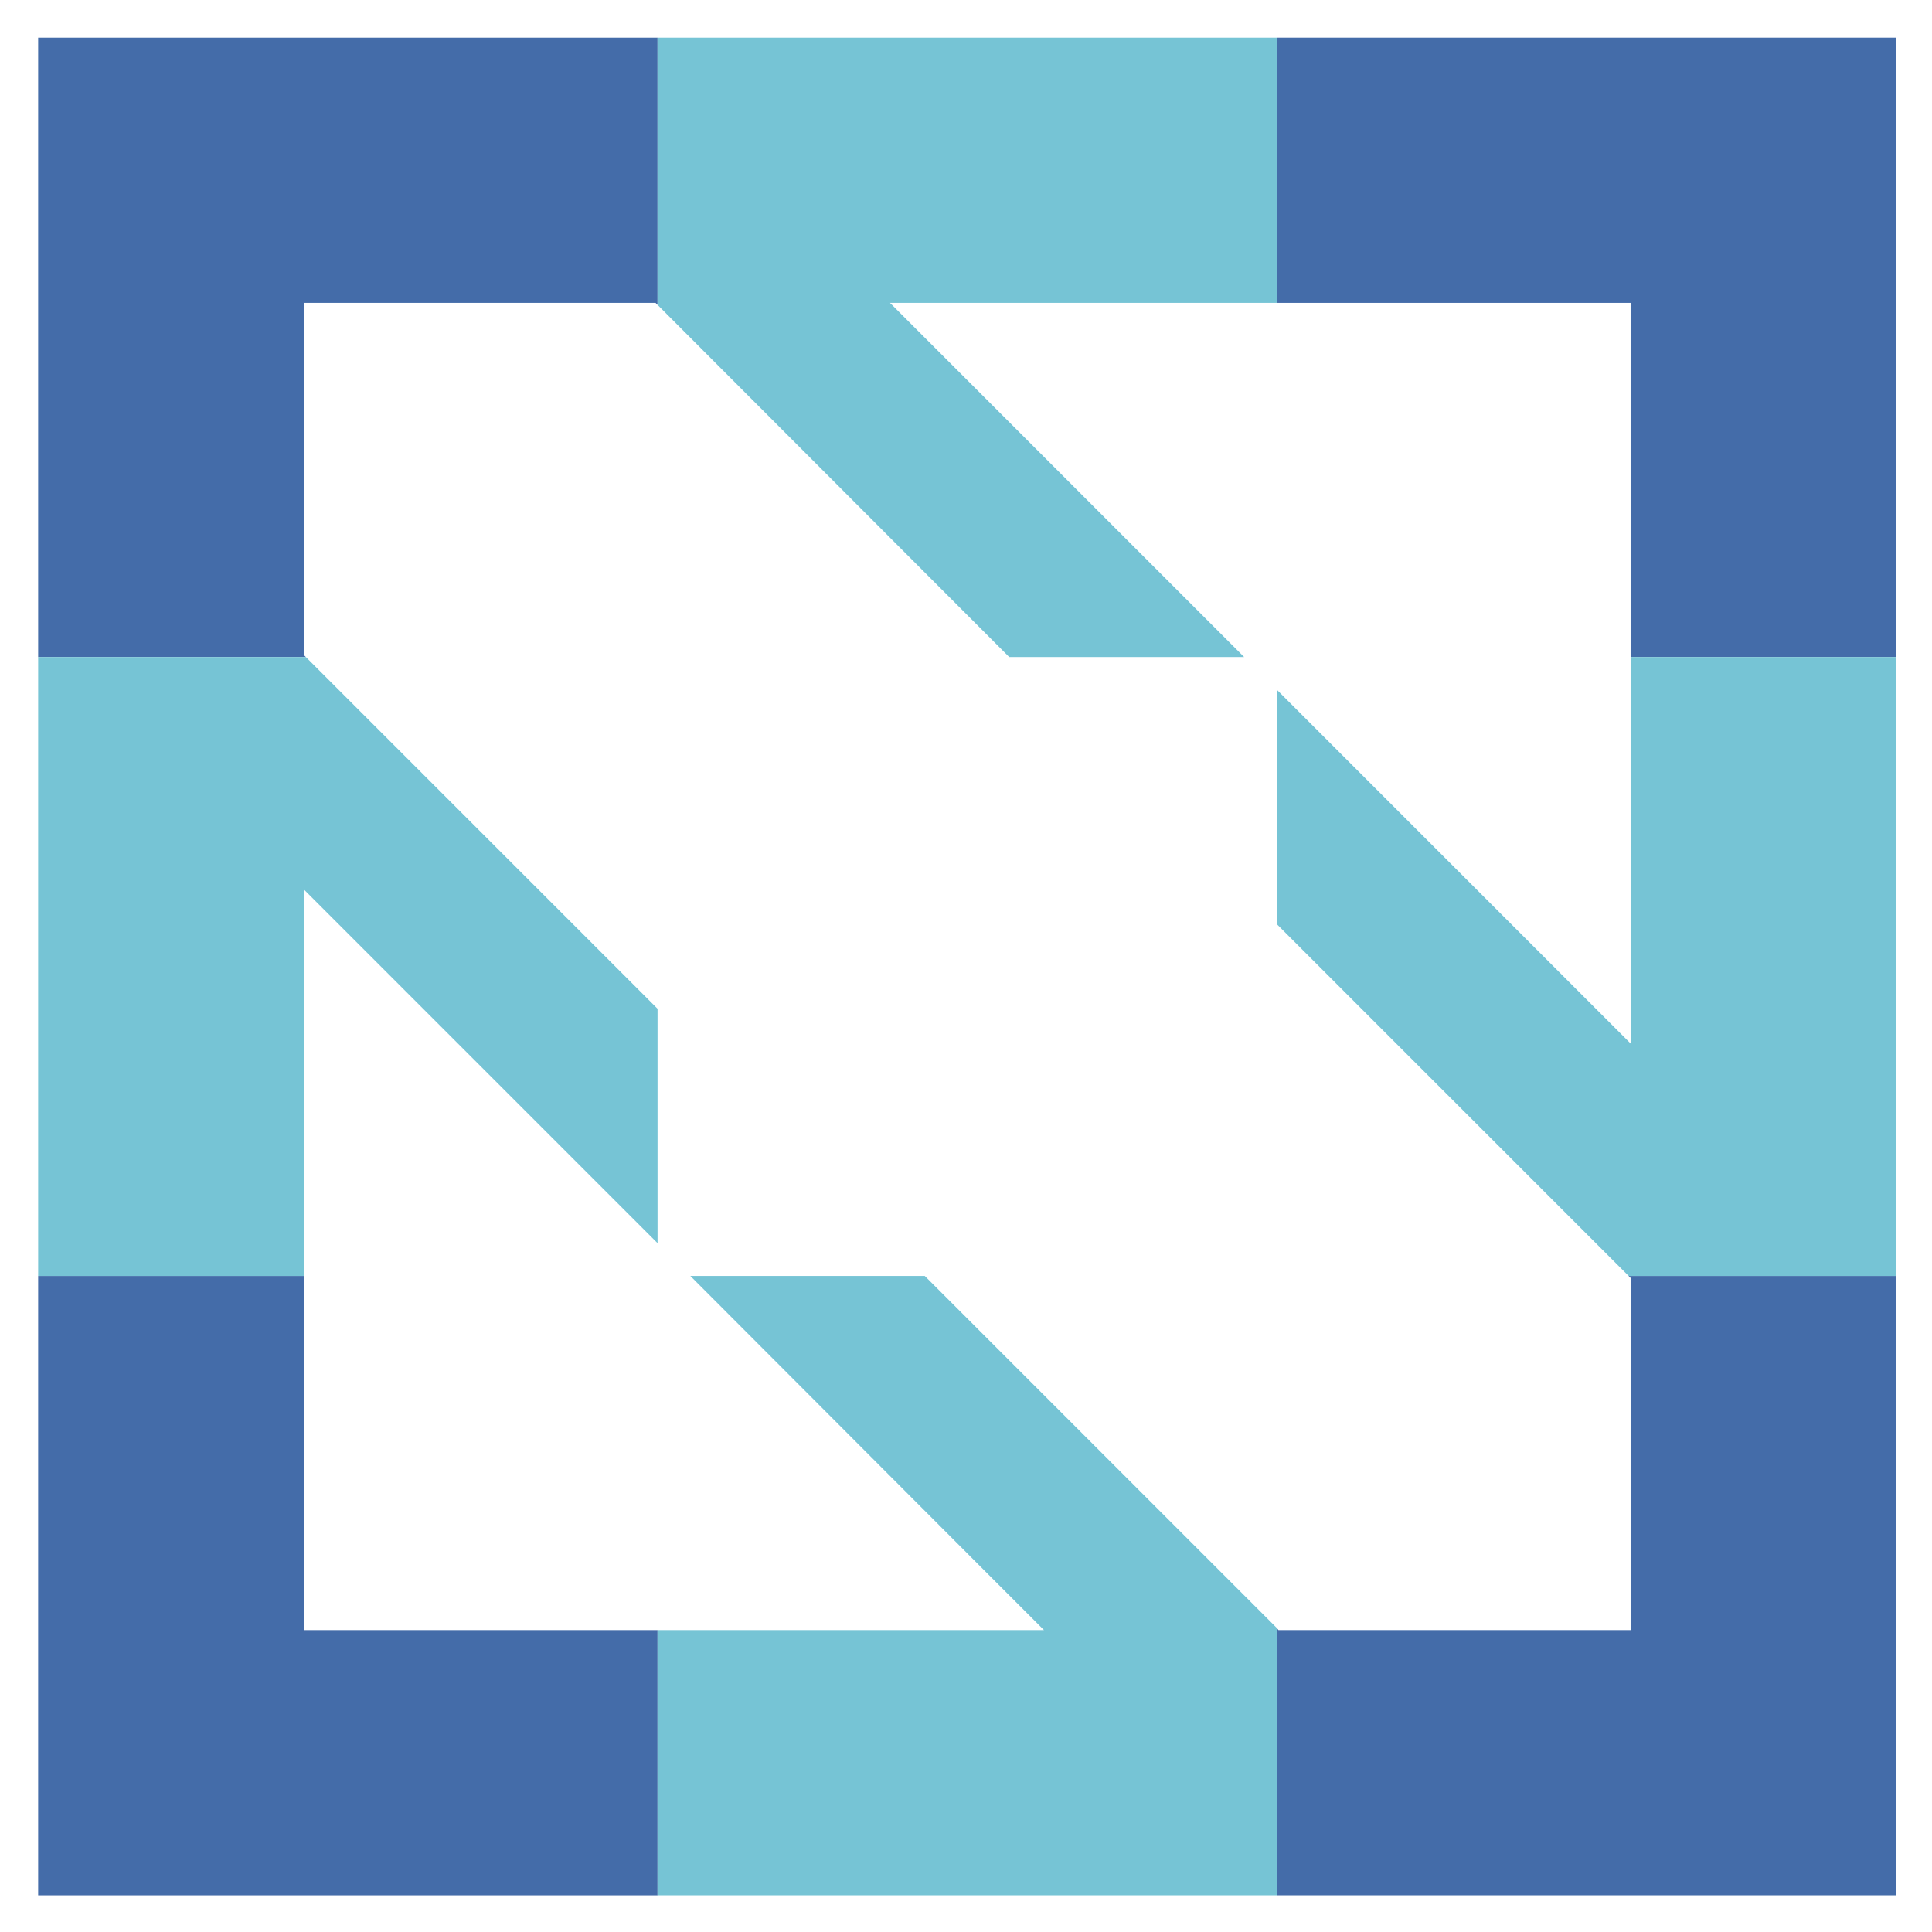
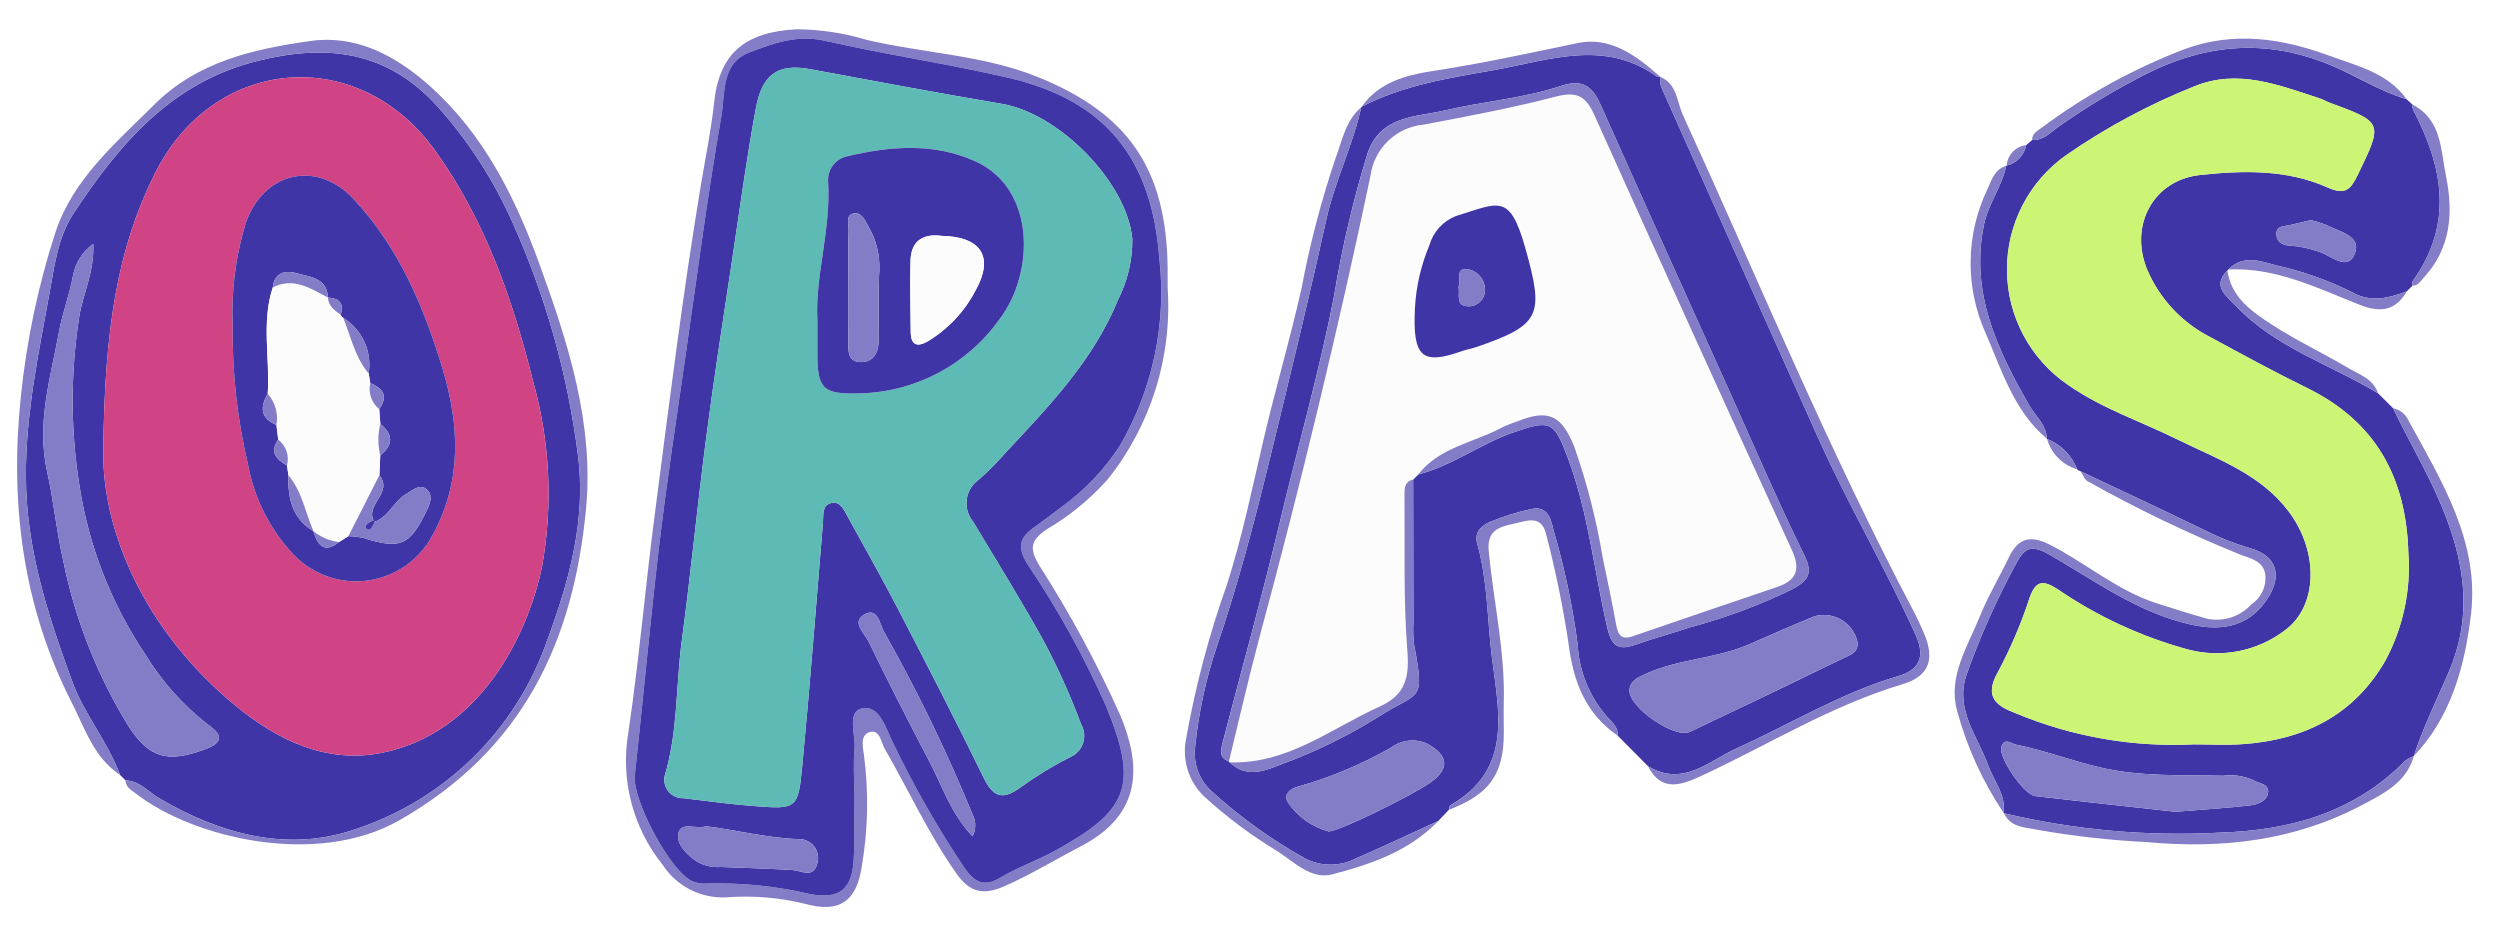
- <svg xmlns="http://www.w3.org/2000/svg" role="img" viewBox="5.52 5.02 388.96 388.96">
-   <style>svg {enable-background:new 0 0 400 400}</style>
-   <style>.st0{fill:#446ca9}.st1{fill:#76c4d5}</style>
-   <g id="XMLID_15_">
-     <g id="XMLID_78_">
-       <path id="XMLID_82_" d="M66.7 261.9H13.2v124.7h124.7v-53.4H66.7z" class="st0" />
-       <path id="XMLID_81_" d="M333.8 262.3v70.9h-70.9l-.3-.4v53.8h124.6V261.9h-53.8z" class="st0" />
-       <path id="XMLID_80_" d="M13.2 137.3h53.9l-.4-.4V66h70.8l.4.4V12.6H13.2z" class="st0" />
-       <path id="XMLID_79_" d="M262.6 12.6V66h71.2v71.3h53.4V12.6z" class="st0" />
-     </g>
-     <g id="XMLID_73_">
-       <path id="XMLID_77_" d="M256 137.3L184.7 66h77.9V12.6H137.9v53.8l70.8 70.9z" class="st1" />
-       <path id="XMLID_76_" d="M191.7 261.9h-47.2l59 59.1 12.2 12.2h-77.8v53.4h124.7v-53.8l-35.5-35.5z" class="st1" />
-       <path id="XMLID_75_" d="M333.8 137.3v77.8l-12.2-12.2-59-59v47.2l35.4 35.4 35.4 35.4h53.8V137.3z" class="st1" />
-       <path id="XMLID_74_" d="M137.9 208.1l-70.8-70.8H13.2v124.6h53.5v-77.8l71.2 71.2z" class="st1" />
-     </g>
-   </g>
+ <svg xmlns="http://www.w3.org/2000/svg" id="Layer_1" data-name="Layer 1" viewBox="0 0 180 68.03">
+   <defs>
+     <style>.cls-1{fill:#4035a7;}.cls-2{fill:#837cc6;}.cls-3{fill:#ccf575;}.cls-4{fill:#fcfcfd;}.cls-5{fill:#d04485;}.cls-6{fill:#5ebab4;}</style>
+   </defs>
+   <path class="cls-1" d="M149.8,33.932a.494.494,0,0,1-.245-.141,3.823,3.823,0,0,0-2.163-2.184l-.024-.019c-.02-.998-.801-1.599-1.246-2.374-2.32-4.043-4.291-8.148-3.27-13.055.315-1.512,1.292-2.724,1.592-4.212l.037-.03a1.837,1.837,0,0,0,1.402-1.466q.217-.186.434-.372c.754.052,1.245-.479,1.766-.867a49.481,49.481,0,0,1,5.424-3.353c4.534-2.545,9.129-3.27,14.146-1.232,1.912.777,3.641,1.928,5.623,2.515l.418.384a1.015,1.015,0,0,0,.039.356c2.162,4.115,2.942,8.225-.006,12.339-.06.084-.027.235-.037.355q-.2.2-.4.399c-1.313.494-2.589.84-3.964.054a23.928,23.928,0,0,0-5.488-1.933c-1.098-.311-2.353-.762-3.391.306l-.075.074c-1.154,1.142-.024,1.866.583,2.514,2.84,3.028,6.822,4.247,10.264,6.327q.547.542,1.093,1.085c1.109,2.336,2.445,4.553,3.448,6.95,1.672,3.996,2.349,7.897.514,12.117-.856,1.968-1.811,3.924-2.486,5.979l.003-.005a2.378,2.378,0,0,0-.619.332c-3.682,3.75-8.314,5.018-13.389,5.177a54.348,54.348,0,0,1-15.5-1.4l-.026-.028c.179-1.309-.696-2.272-1.099-3.392-.763-2.121-2.422-4.04-1.572-6.543a55.942,55.942,0,0,1,3.554-7.973c.606-1.156,1.093-1.439,2.369-.71,3.31,1.89,6.409,4.211,10.258,5.069,2.455.547,4.332-.012,5.558-1.979,1.015-1.629.551-3.001-1.302-3.518a19.74,19.74,0,0,1-3.371-1.341C155.717,36.704,152.753,35.329,149.8,33.932Zm8.175,19.661c1.047,0,2.274.072,3.49-.013,4.4-.306,7.986-2.049,10.27-5.996a14.185,14.185,0,0,0,1.668-7.74c-.143-5.412-2.319-9.47-7.29-11.907-2.352-1.153-4.656-2.407-6.959-3.656a9.733,9.733,0,0,1-4.544-4.834c-1.336-3.184.407-6.477,3.784-6.845,3.105-.338,6.268-.411,9.193.897,1.303.582,1.669.122,2.175-.92,1.819-3.747,1.837-3.765-2.049-5.191-.229-.084-.44-.219-.67-.294-2.954-.958-5.905-2.166-9.054-.876A46.606,46.606,0,0,0,148.836,11.12a10.065,10.065,0,0,0,.102,16.619c2.42,1.682,5.213,2.607,7.825,3.896,2.887,1.425,5.99,2.479,8.036,5.208,2.168,2.891,2.098,6.829-.314,8.562a8.104,8.104,0,0,1-6.937,1.362,31.065,31.065,0,0,1-9.4-4.345c-1.017-.65-1.559-.672-2.014.613a33.164,33.164,0,0,1-2.286,5.357c-1.004,1.765-.138,2.433,1.285,2.962A29.538,29.538,0,0,0,157.975,53.593Zm-1.332,4.855c2.057-.168,3.699-.269,5.331-.454.534-.061,1.202-.293,1.318-.855.151-.731-.676-.717-1.101-.984a3.984,3.984,0,0,0-2.149-.299c-2.979-.075-5.941.093-8.92-.621-2.012-.482-3.946-1.21-5.968-1.62-.353-.071-.82-.541-1.057.154-.244.714,1.603,3.452,2.442,3.551,3.502.411,7.009.785,10.103,1.128Zm9.739-42.597c-.44.103-.966.221-1.49.349-.443.108-1.08.029-.98.764.08.595.591.717,1.098.728a7.88,7.88,0,0,1,1.928.426c.863.238,2.074,1.484,2.607.149.513-1.284-1.1-1.578-2.017-2.05a7.649,7.649,0,0,0-1.144-.366Z" />
+   <path class="cls-1" d="M104.316,58.31q-.381.4-.761.8c-1.985.907-3.957,1.845-5.96,2.711a3.973,3.973,0,0,1-3.706-.053,36.631,36.631,0,0,1-6.662-4.804A3.711,3.711,0,0,1,86.067,53.65a32.548,32.548,0,0,1,1.485-6.923C89.115,42.177,90.332,37.531,91.469,32.864c1.38-5.662,2.762-11.326,4.016-17.017.615-2.791,1.915-5.348,2.524-8.128l.031-.033c2.975-1.551,6.213-2.055,9.479-2.632,4.019-.71,7.978-2.284,11.819.488.034.024.116-.019.176-.031l.018.019a2.222,2.222,0,0,0,.063.708Q125.279,18.983,130.993,31.713c2.148,4.764,4.812,9.274,6.953,14.047.749,1.669.097,2.517-1.271,2.919-4.121,1.21-7.755,3.451-11.622,5.194-1.967.887-3.883,2.836-6.401,1.287q-1.092-1.1-2.185-2.2c.057-.563-.331-.895-.663-1.247a8.513,8.513,0,0,1-2.209-5.293,53.753,53.753,0,0,0-1.728-8.196c-.197-.806-.39-1.823-1.59-1.58a17.222,17.222,0,0,0-2.961.921c-.642.257-1.189.765-.96,1.568.758,2.662.72,5.429,1.054,8.142.482,3.913,1.557,8.122-2.977,10.698C104.356,58.019,104.353,58.195,104.316,58.31ZM88.541,54.89c1.252,1.209,2.617.568,3.851.089a37.825,37.825,0,0,0,6.865-3.373c2.97-1.916,3.352-.928,2.559-5.195a9.213,9.213,0,0,1-.049-1.644q-.013-5.122-.019-10.244l.363-.363c2.444-.623,4.465-2.194,6.828-3.017,2.696-.939,2.945-.847,3.959,1.865,1.479,3.955,1.878,8.161,2.838,12.236.365,1.552,1.014,1.533,2.183,1.119,1.255-.445,2.548-.784,3.811-1.208a41.126,41.126,0,0,0,7.346-2.745c1.059-.597,1.502-1.077.837-2.425-1.913-3.88-3.612-7.866-5.391-11.812-3.08-6.833-6.174-13.66-9.22-20.507-.6-1.348-1.234-2.036-2.901-1.482-2.709.902-5.599,1.113-8.368,1.766-2.058.485-4.636.342-5.569,3.087a77.788,77.788,0,0,0-2.414,10.277c-1.08,5.553-2.644,10.983-3.952,16.476-1.248,5.244-2.711,10.437-4.064,15.656-.134.519-.305,1.111.444,1.373Zm45.203-8.648a2.487,2.487,0,0,0-2.958-1.905q-.072.016-.144.036c-1.56.64-3.107,1.313-4.648,1.996-2.388,1.058-5.075,1.057-7.461,2.132-.578.261-1.167.496-1.212,1.195-.077,1.208,3.254,3.513,4.346,2.998q5.557-2.623,11.081-5.314c.472-.228,1.068-.407.995-1.138ZM95.67,59.865c.79-.027,5.983-2.583,7.312-3.52,1.426-1.007,1.311-1.969-.245-2.81a2.573,2.573,0,0,0-2.595.301,30.079,30.079,0,0,1-6.663,2.795c-.618.151-1.113.589-.73,1.167A5.131,5.131,0,0,0,95.67,59.865Z" />
+   <path class="cls-1" d="M9.036,56.19l-.391-.392c-.879-2.388-2.573-4.342-3.454-6.757-1.753-4.8-3.319-9.546-3.325-14.801-.005-4.503.914-8.815,1.701-13.158.348-1.921.611-4.023,1.72-5.705,3.293-4.995,7.027-9.448,13.275-10.998,4.928-1.222,9.229-.745,12.855,3.194a31.849,31.849,0,0,1,5.522,8.531A58.789,58.789,0,0,1,41.602,32.694c.621,4.608-.585,9.04-2.19,13.373A21.851,21.851,0,0,1,25.411,59.763c-4.785,1.599-9.623.274-13.994-2.315C10.645,56.99,10.038,56.214,9.036,56.19ZM7.437,32.374c-.107,5.686,2.845,12.953,9.55,18.46,2.978,2.446,6.491,4.154,10.449,3.381,7.046-1.377,10.557-8.395,11.596-13.441a29.862,29.862,0,0,0-.664-13.369c-1.462-5.877-3.438-11.509-6.993-16.502-5.523-7.756-15.98-6.932-20.233,1.611C8.482,17.855,7.534,23.553,7.437,32.374Zm-.721-14.81a3.59,3.59,0,0,0-1.459,2.279c-.245,1.363-.757,2.677-1.008,4.04-.613,3.323-1.637,6.602-.856,10.07.479,2.125.665,4.308,1.165,6.442a36.458,36.458,0,0,0,4.709,11.913c1.516,2.313,2.815,2.604,5.409,1.674,1.666-.597,1.178-1.187.224-1.867a18.823,18.823,0,0,1-4.454-5.023A29.972,29.972,0,0,1,5.724,34.993,38.831,38.831,0,0,1,5.703,22.829c.244-1.643,1.096-3.175,1.012-5.266Z" />
+   <path class="cls-2" d="M84.07,20.713a19.987,19.987,0,0,1-4.325,13.813,18.329,18.329,0,0,1-4.368,3.578c-1.209.81-1.274,1.416-.528,2.643a82.258,82.258,0,0,1,5.811,10.753c1.524,3.628,1.583,7.135-2.83,9.427-1.838.955-3.604,2.041-5.509,2.88-1.434.631-2.448.515-3.435-.881-2.02-2.855-3.458-6.023-5.193-9.029-.267-.462-.339-1.429-1.108-1.178-.656.214-.467,1.086-.38,1.649a26.798,26.798,0,0,1-.158,8.012c-.365,2.505-1.608,3.371-4.03,2.709a17.923,17.923,0,0,0-5.635-.486,5.154,5.154,0,0,1-4.671-2.336,11.971,11.971,0,0,1-2.473-9.506c.767-5.16,1.214-10.398,1.888-15.586,1.034-7.96,2.019-15.929,3.338-23.853.328-1.969.737-3.941.952-5.943.383-3.564,2.234-5.078,5.952-5.271a17.834,17.834,0,0,1,5.041.765c4.077.962,8.342,1.077,12.275,2.657,6.57,2.64,9.288,6.649,9.385,13.72C84.074,19.737,84.068,20.226,84.07,20.713ZM61.486,57.073h.018c0-1.038-.077-2.084.022-3.113.099-1.035-.593-2.712.55-2.952,1.268-.266,1.707,1.465,2.235,2.5a72.025,72.025,0,0,0,5.142,8.997c.711,1.006,1.378,1.402,2.574.687,1.242-.742,2.634-1.227,3.907-1.922,5.364-2.93,6.041-4.738,3.702-10.429a66.197,66.197,0,0,0-5.631-10.182c-.792-1.245-.614-1.939.451-2.692q.968-.685,1.908-1.411a16.707,16.707,0,0,0,4.26-4.447,21.947,21.947,0,0,0,2.85-13.52c-.548-7.126-3.794-11.344-10.863-12.989-4.372-1.018-8.831-1.659-13.207-2.663-2.015-.462-3.75.187-5.461.843-2.025.776-1.717,2.972-1.998,4.576C50.946,14.032,50.203,19.752,49.382,25.457c-.648,4.507-1.347,9.009-1.885,13.53-.668,5.608-1.18,11.234-1.791,16.849-.189,1.736,2.534,6.887,4.134,7.613a2.265,2.265,0,0,0,1.07.169,28.595,28.595,0,0,1,7.418.759c2.127.392,3.024-.329,3.142-2.541C61.553,60.252,61.486,58.661,61.486,57.073Z" />
+   <path class="cls-2" d="M9.036,56.19c1.002.024,1.609.8,2.382,1.258,4.37,2.589,9.208,3.914,13.994,2.315A21.851,21.851,0,0,0,39.412,46.067c1.605-4.333,2.811-8.765,2.19-13.373a58.789,58.789,0,0,0-4.664-16.591,31.849,31.849,0,0,0-5.522-8.531C27.79,3.634,23.49,3.156,18.561,4.379,12.314,5.929,8.58,10.382,5.287,15.376c-1.109,1.681-1.372,3.784-1.72,5.705-.787,4.343-1.706,8.655-1.701,13.158.006,5.255,1.572,10.001,3.325,14.801.882,2.414,2.576,4.369,3.454,6.757C6.756,54.546,6.118,52.45,5.164,50.582c-3.556-6.963-4.464-14.436-3.659-22.068A57.039,57.039,0,0,1,3.987,16.745c1.265-3.853,4.314-6.409,7.085-9.178C14.221,4.419,18.267,3.53,22.354,2.95c3.243-.461,6.086,1.029,8.497,3.158,3.956,3.493,6.237,8.077,7.994,12.919,2.062,5.68,3.932,11.48,3.348,17.62-.909,9.552-4.52,17.334-13.465,22.427-5.917,3.369-14.789,1.279-18.924-1.922C9.488,56.908,9.054,56.698,9.036,56.19Z" />
+   <path class="cls-2" d="M98.01,7.719c-.609,2.78-1.909,5.336-2.524,8.128-1.254,5.691-2.636,11.354-4.016,17.017-1.137,4.667-2.354,9.313-3.917,13.862A32.548,32.548,0,0,0,86.067,53.65,3.711,3.711,0,0,0,87.227,56.963a36.631,36.631,0,0,0,6.662,4.804,3.973,3.973,0,0,0,3.706.053c2.003-.866,3.975-1.804,5.96-2.711-2.093,2.182-4.861,3.124-7.647,3.848-1.492.388-2.714-.877-3.926-1.664a33.616,33.616,0,0,1-5.272-3.936,4.512,4.512,0,0,1-1.308-4.18A68.883,68.883,0,0,1,88.34,42.091c1.117-3.476,1.838-7.043,2.67-10.588.846-3.602,1.896-7.156,2.705-10.765a69.472,69.472,0,0,1,2.441-9.331C96.638,10.124,96.876,8.687,98.01,7.719Z" />
+   <path class="cls-2" d="M118.653,55.161c2.518,1.549,4.433-.401,6.401-1.287,3.867-1.743,7.502-3.984,11.622-5.194,1.367-.402,2.02-1.25,1.271-2.919-2.142-4.773-4.806-9.283-6.953-14.047q-5.735-12.721-11.398-25.474a2.222,2.222,0,0,1-.063-.708c1.218.502,1.194,1.783,1.628,2.732C126.636,20.227,131.654,32.404,137.804,44.055c.256.485.481.987.701,1.489.815,1.866.447,3.132-1.522,3.719-5.132,1.53-9.646,4.352-14.443,6.579C121.132,56.496,119.645,57.103,118.653,55.161Z" />
+   <path class="cls-2" d="M149.8,33.932c2.953,1.398,5.917,2.772,8.852,4.206a19.74,19.74,0,0,0,3.371,1.341c1.853.517,2.317,1.889,1.302,3.518-1.226,1.967-3.103,2.526-5.558,1.979-3.848-.858-6.947-3.18-10.258-5.069-1.276-.729-1.762-.446-2.369.71a55.943,55.943,0,0,0-3.554,7.973c-.85,2.503.809,4.422,1.572,6.543.403,1.12,1.278,2.084,1.099,3.392a24.865,24.865,0,0,1-3.355-7.381c-.656-2.444.778-4.606,1.655-6.783.589-1.462,1.414-2.828,2.096-4.255.677-1.416,1.59-1.578,2.964-.874,2.599,1.331,4.846,3.301,7.671,4.208,1.212.389,2.427.775,3.654,1.114a3.372,3.372,0,0,0,3.156-1.04,2.28,2.28,0,0,0,.992-2.227c-.188-.902-1.025-1.071-1.781-1.351a97.501,97.501,0,0,1-11.007-5.29C150.073,34.526,149.965,34.175,149.8,33.932Z" />
+   <path class="cls-2" d="M104.316,58.31c.037-.114.04-.29.117-.334,4.534-2.576,3.459-6.785,2.977-10.698-.334-2.713-.296-5.48-1.054-8.142-.229-.803.318-1.311.96-1.568a17.222,17.222,0,0,1,2.961-.921c1.2-.243,1.394.773,1.59,1.58a53.754,53.754,0,0,1,1.728,8.196,8.513,8.513,0,0,0,2.209,5.293c.332.351.72.684.663,1.247-2.33-1.609-3.2-3.914-3.535-6.653a76.691,76.691,0,0,0-1.609-7.837c-.33-1.43-1.384-.982-2.34-.765-1.077.245-1.937.485-1.795,1.977.346,3.634,1.186,7.221,1.084,10.899-.02.732.004,1.466.002,2.198C108.27,55.755,107.246,57.184,104.316,58.31Z" />
+   <path class="cls-2" d="M144.285,58.551a54.348,54.348,0,0,0,15.5,1.4c5.075-.159,9.707-1.426,13.389-5.177a2.378,2.378,0,0,1,.619-.332c-.53,1.918-2.227,2.725-3.724,3.519-4.857,2.577-10.096,3.173-15.532,2.668a63.331,63.331,0,0,1-7.775-.872C145.821,59.55,144.79,59.619,144.285,58.551Z" />
+   <path class="cls-2" d="M173.276,7.14c-1.982-.587-3.711-1.738-5.623-2.515-5.017-2.038-9.612-1.313-14.146,1.232a49.481,49.481,0,0,0-5.424,3.353c-.521.388-1.012.92-1.766.867-.02-.444.345-.634.619-.834A42.89,42.89,0,0,1,157.257,3.551c3.589-1.33,7.05-.79,10.465.464C169.722,4.749,171.911,5.241,173.276,7.14Z" />
+   <path class="cls-2" d="M173.79,54.447c.675-2.055,1.63-4.012,2.486-5.979,1.835-4.219,1.158-8.12-.514-12.117-1.003-2.397-2.339-4.614-3.448-6.95a1.505,1.505,0,0,1,1.099.881c2.39,4.368,5.118,8.741,4.498,13.953C177.474,47.908,176.506,51.587,173.79,54.447Z" />
+   <path class="cls-2" d="M119.514,5.512c-.06.012-.142.055-.176.031C115.497,2.77,111.538,4.345,107.519,5.054c-3.266.577-6.504,1.081-9.479,2.632C99.256,5.942,101.211,5.413,103.063,5.129c3.537-.542,7.018-1.291,10.514-2.027C115.93,2.606,117.82,3.995,119.514,5.512Z" />
+   <path class="cls-2" d="M144.445,11.946c-.301,1.488-1.278,2.699-1.592,4.212-1.021,4.906.95,9.012,3.27,13.055.445.775,1.226,1.376,1.246,2.374-2.377-2.012-3.227-4.892-4.406-7.607a12.297,12.297,0,0,1,.16-10.416C143.417,12.912,143.627,12.178,144.445,11.946Z" />
+   <path class="cls-2" d="M171.22,28.316c-3.442-2.081-7.424-3.3-10.264-6.327-.608-.648-1.737-1.372-.583-2.514.274,1.956,1.773,2.97,3.219,3.909,1.762,1.145,3.68,2.046,5.491,3.119C169.884,26.978,170.879,27.278,171.22,28.316Z" />
+   <path class="cls-2" d="M173.69,20.574c.01-.12-.023-.271.037-.355,2.948-4.114,2.167-8.224.006-12.339a1.015,1.015,0,0,1-.039-.356c2.113,1.091,2.033,3.263,2.414,5.135.532,2.619.379,5.182-1.577,7.304C174.295,20.217,174.123,20.582,173.69,20.574Z" />
+   <path class="cls-2" d="M160.448,19.401c1.037-1.069,2.293-.617,3.391-.306a23.929,23.929,0,0,1,5.488,1.933c1.374.785,2.65.44,3.964-.054-.803,1.4-1.901,1.558-3.352.987C166.876,20.756,163.884,19.24,160.448,19.401Z" />
+   <path class="cls-2" d="M147.392,31.607a3.823,3.823,0,0,1,2.163,2.184A3.184,3.184,0,0,1,147.392,31.607Z" />
+   <path class="cls-2" d="M145.884,10.45a1.837,1.837,0,0,1-1.403,1.466A1.593,1.593,0,0,1,145.884,10.45Z" />
+   <path class="cls-3" d="M157.975,53.593A29.538,29.538,0,0,1,145.133,51.355c-1.423-.529-2.288-1.197-1.285-2.962a33.164,33.164,0,0,0,2.286-5.357c.455-1.285.997-1.263,2.014-.613a31.065,31.065,0,0,0,9.4,4.345,8.104,8.104,0,0,0,6.937-1.362c2.412-1.733,2.482-5.671.314-8.562-2.046-2.729-5.149-3.783-8.036-5.208-2.612-1.289-5.405-2.214-7.825-3.896A10.065,10.065,0,0,1,148.836,11.12a46.606,46.606,0,0,1,9.154-4.903c3.149-1.29,6.1-.082,9.054.876.231.075.442.21.67.294,3.886,1.426,3.869,1.444,2.049,5.191-.506,1.042-.873,1.503-2.175.92-2.925-1.308-6.088-1.235-9.193-.897-3.376.368-5.12,3.661-3.784,6.845a9.733,9.733,0,0,0,4.544,4.834c2.303,1.249,4.607,2.503,6.959,3.656,4.971,2.437,7.146,6.495,7.29,11.907a14.185,14.185,0,0,1-1.668,7.74c-2.284,3.947-5.87,5.69-10.27,5.996C160.249,53.665,159.022,53.593,157.975,53.593Z" />
+   <path class="cls-2" d="M156.643,58.448c-3.094-.342-6.6-.717-10.103-1.128-.839-.098-2.686-2.837-2.442-3.551.237-.695.704-.225,1.057-.154,2.022.41,3.956,1.138,5.968,1.62,2.978.713,5.94.546,8.92.621a3.984,3.984,0,0,1,2.149.299c.425.267,1.252.254,1.101.984-.116.562-.784.794-1.318.855C160.342,58.179,158.7,58.28,156.643,58.448Z" />
+   <path class="cls-2" d="M166.383,15.851a7.647,7.647,0,0,1,1.144.366c.918.472,2.53.766,2.017,2.05-.533,1.335-1.743.089-2.607-.149a7.88,7.88,0,0,0-1.928-.426c-.506-.011-1.017-.133-1.098-.728-.099-.735.538-.657.98-.764C165.417,16.072,165.943,15.953,166.383,15.851Z" />
+   <path class="cls-4" d="M102.111,34.16q-.181.181-.363.363c-.639.153-.628.673-.624,1.157.037,3.713-.088,7.439.203,11.132.154,1.952-.11,3.21-1.996,4.062C95.822,52.461,92.692,55.03,88.541,54.89l-.061-.071c.741-3.02,1.426-6.055,2.231-9.058q4.41-16.438,7.958-33.083a4.257,4.257,0,0,1,3.834-3.706c3.174-.603,6.358-1.197,9.481-2.01,1.491-.388,2.167-.107,2.8,1.305Q121.824,23.969,129.016,39.603c.639,1.393.332,2.185-1.062,2.659-3.464,1.178-6.932,2.347-10.39,3.544-.846.293-1.07-.103-1.203-.832-.295-1.62-.635-3.232-.972-4.845a47.294,47.294,0,0,0-2.044-7.965c-.917-2.3-1.887-2.716-4.098-1.829a9.136,9.136,0,0,0-1.022.4C106.18,31.863,103.671,32.167,102.111,34.16Zm-.237-11.948c-.174,3.561.542,4.072,3.399,3.066.344-.121.71-.178,1.055-.298,4.603-1.592,4.85-2.277,3.517-7.042-1.147-4.103-1.907-3.334-5.039-2.374a3.196,3.196,0,0,0-1.89,2.098A13.538,13.538,0,0,0,101.873,22.211Z" />
+   <path class="cls-2" d="M102.111,34.16c1.56-1.993,4.069-2.297,6.116-3.423a9.136,9.136,0,0,1,1.022-.4c2.211-.887,3.181-.471,4.098,1.829A47.295,47.295,0,0,1,115.39,40.13c.337,1.612.677,3.225.972,4.845.133.729.357,1.125,1.203.832,3.458-1.198,6.925-2.366,10.39-3.544,1.394-.474,1.7-1.267,1.062-2.659q-7.174-15.641-14.23-31.336c-.633-1.412-1.309-1.693-2.8-1.305-3.123.814-6.307,1.407-9.481,2.01a4.257,4.257,0,0,0-3.834,3.706q-3.517,16.649-7.958,33.083c-.806,3.003-1.491,6.038-2.231,9.058-.75-.262-.579-.854-.444-1.373,1.353-5.219,2.816-10.412,4.064-15.656,1.307-5.494,2.871-10.923,3.952-16.476a77.787,77.787,0,0,1,2.414-10.277c.933-2.745,3.511-2.601,5.569-3.087,2.769-.653,5.658-.864,8.368-1.766,1.666-.555,2.301.134,2.901,1.482,3.046,6.848,6.14,13.675,9.22,20.507,1.779,3.946,3.478,7.932,5.391,11.812.664,1.348.221,1.828-.837,2.425a41.128,41.128,0,0,1-7.346,2.745c-1.263.424-2.556.763-3.811,1.208-1.169.415-1.818.433-2.183-1.119-.96-4.075-1.359-8.281-2.838-12.236-1.014-2.712-1.264-2.804-3.959-1.865C106.576,31.966,104.554,33.537,102.111,34.16Z" />
+   <path class="cls-2" d="M133.743,46.241c.075.732-.521.91-.993,1.139q-5.531,2.678-11.081,5.314c-1.093.516-4.423-1.789-4.346-2.998.045-.699.633-.934,1.212-1.195,2.386-1.075,5.073-1.074,7.461-2.132,1.542-.683,3.088-1.357,4.648-1.996a2.485,2.485,0,0,1,3.064,1.723Q133.727,46.168,133.743,46.241Z" />
+   <path class="cls-2" d="M95.67,59.865a5.131,5.131,0,0,1-2.922-2.067c-.383-.578.112-1.016.73-1.167a30.079,30.079,0,0,0,6.663-2.795,2.573,2.573,0,0,1,2.595-.301c1.556.841,1.672,1.803.245,2.81C101.654,57.282,96.461,59.838,95.67,59.865Z" />
+   <path class="cls-2" d="M88.541,54.89c4.151.14,7.281-2.429,10.79-4.016,1.886-.853,2.15-2.111,1.996-4.062-.291-3.693-.165-7.419-.203-11.132-.005-.484-.016-1.004.624-1.157q.008,5.122.019,10.244a9.212,9.212,0,0,0,.049,1.644c.793,4.267.412,3.279-2.559,5.195a37.825,37.825,0,0,1-6.865,3.373C91.158,55.458,89.793,56.099,88.541,54.89Z" />
+   <path class="cls-5" d="M7.437,32.374C7.534,23.553,8.482,17.855,11.141,12.514c4.253-8.543,14.71-9.368,20.233-1.611,3.555,4.993,5.531,10.625,6.993,16.502a29.862,29.862,0,0,1,.664,13.369C37.992,45.82,34.481,52.837,27.435,54.214c-3.958.773-7.471-.935-10.449-3.381C10.281,45.326,7.33,38.06,7.437,32.374ZM16.754,23.47a41.247,41.247,0,0,0,1.097,9.956,12.816,12.816,0,0,0,3.348,6.573,6.228,6.228,0,0,0,9.941-1.461c2.139-3.9,1.949-7.935.706-12.044-1.353-4.472-3.164-8.722-6.398-12.171-2.681-2.86-6.507-1.917-7.761,1.759A22.076,22.076,0,0,0,16.754,23.47Z" />
+   <path class="cls-2" d="M6.715,17.564c.084,2.091-.768,3.623-1.012,5.266a38.831,38.831,0,0,0,.021,12.164A29.972,29.972,0,0,0,10.446,47.09a18.823,18.823,0,0,0,4.454,5.023c.954.68,1.442,1.27-.224,1.867-2.594.93-3.893.639-5.409-1.674A36.458,36.458,0,0,1,4.557,40.394c-.5-2.133-.686-4.316-1.165-6.442-.781-3.468.243-6.747.856-10.07.251-1.362.763-2.677,1.008-4.04A3.59,3.59,0,0,1,6.715,17.564Z" />
+   <path class="cls-1" d="M61.486,57.073c0,1.588.068,3.179-.016,4.762-.118,2.212-1.015,2.932-3.142,2.541a28.595,28.595,0,0,0-7.418-.759,2.265,2.265,0,0,1-1.07-.169c-1.599-.726-4.323-5.877-4.134-7.613.611-5.615,1.123-11.241,1.791-16.849.539-4.521,1.237-9.023,1.885-13.53.821-5.705,1.564-11.425,2.559-17.1.281-1.604-.026-3.801,1.998-4.576,1.711-.656,3.447-1.305,5.461-.843,4.376,1.004,8.835,1.645,13.207,2.663,7.069,1.645,10.315,5.863,10.863,12.989a21.947,21.947,0,0,1-2.85,13.52A16.707,16.707,0,0,1,76.362,36.556q-.939.724-1.907,1.411c-1.065.753-1.243,1.446-.451,2.692a66.196,66.196,0,0,1,5.631,10.182c2.339,5.691,1.663,7.499-3.702,10.429-1.273.695-2.665,1.18-3.907,1.922-1.197.715-1.864.319-2.574-.687a72.025,72.025,0,0,1-5.142-8.997c-.528-1.035-.967-2.766-2.235-2.5-1.143.24-.45,1.917-.55,2.952-.099,1.029-.022,2.074-.022,3.113ZM47.86,55.853a1.331,1.331,0,0,0,1.349,1.617c1.692.207,3.383.435,5.081.566,3.088.238,3.176.219,3.478-2.944.555-5.816.999-11.642,1.486-17.464.045-.537-.086-1.228.571-1.405.652-.175.924.456,1.184.928,1.257,2.285,2.54,4.557,3.74,6.871C66.813,48.002,68.866,51.988,70.834,56.015c.698,1.428,1.403,1.594,2.658.661a26.354,26.354,0,0,1,3.579-2.174,1.657,1.657,0,0,0,.778-2.333,51.291,51.291,0,0,0-2.589-5.805c-1.632-2.983-3.439-5.872-5.188-8.79a2.092,2.092,0,0,1,.27-2.946q.076-.063.157-.119a21.515,21.515,0,0,0,1.935-1.953c3.122-3.338,6.302-6.646,8.063-10.971a9.481,9.481,0,0,0,1.031-4.393c-.403-4.103-5.285-9.014-9.372-9.71-4.611-.785-9.21-1.639-13.807-2.498C55.914,4.53,54.859,5.438,54.418,7.815c-.688,3.706-1.18,7.437-1.746,11.159-.64,4.206-1.289,8.411-1.838,12.629-.628,4.823-1.094,9.667-1.74,14.487C48.656,49.345,48.82,52.672,47.86,55.853Zm3.002,3.639c-.751.236-1.831-.358-2.014.496-.167.778.562,1.523,1.32,2.04a3.024,3.024,0,0,0,1.745.395c1.706.062,3.413.119,5.117.215.672.038,1.522.643,1.812-.458a1.362,1.362,0,0,0-1.381-1.763C55.195,60.334,53.01,59.758,50.861,59.493Zm19.158.719a1.629,1.629,0,0,0,.045-1.472A117.146,117.146,0,0,0,63.619,45.439c-.287-.55-.438-1.772-1.423-1.17-.887.543.042,1.314.324,1.89q2.153,4.4,4.432,8.738c.914,1.745,1.517,3.681,3.067,5.314Z" />
+   <path class="cls-1" d="M101.873,22.211a13.539,13.539,0,0,1,1.042-4.55,3.196,3.196,0,0,1,1.89-2.098c3.132-.959,3.892-1.728,5.039,2.374,1.333,4.765,1.086,5.451-3.517,7.042-.345.119-.711.177-1.055.298C102.415,26.283,101.7,25.772,101.873,22.211Zm3.139-1.565c.125.541-.266,1.396.699,1.407a1.168,1.168,0,0,0,1.208-1.125l.001-.024a1.505,1.505,0,0,0-1.326-1.532c-.826-.059-.385.833-.582,1.275Z" />
+   <path class="cls-1" d="M16.755,23.47a22.056,22.056,0,0,1,.933-7.388c1.254-3.676,5.08-4.62,7.761-1.759,3.233,3.45,5.045,7.7,6.398,12.171,1.243,4.109,1.432,8.144-.706,12.044a6.228,6.228,0,0,1-9.941,1.461,12.816,12.816,0,0,1-3.348-6.573A41.208,41.208,0,0,1,16.755,23.47Zm5.812,14.772c.366,1.26.935,1.504,1.836.786l.683-.425a5.704,5.704,0,0,1,1.069.128c2.686.842,3.334.565,4.564-1.96.254-.521.471-1.106.02-1.519-.508-.465-1.019.046-1.476.305-.895.507-1.253,1.631-2.271,2.007l-.108-.117c-.534-1.164,1.434-1.996.429-3.223l.066-1.438c.951-.751.946-1.504.006-2.26l-.083-1.067c.658-.923.299-1.497-.643-1.872l-.113-.692a3.974,3.974,0,0,0-1.835-4.01.434.434,0,0,1-.18-.217c.262-.833-.116-1.195-.918-1.245l.002.002c-.073-1.453-1.344-1.483-2.271-1.756-.743-.219-1.599-.083-1.704,1.024-.833,2.52-.193,5.109-.364,7.66-.564.963-.535,1.76.626,2.242l.128,1.057c-.644.912-.119,1.427.633,1.865l.103.701c-.054,1.634.26,3.104,1.802,4.025Z" />
+   <path class="cls-6" d="M47.86,55.853c.961-3.181.797-6.509,1.233-9.764.646-4.82,1.112-9.664,1.74-14.487.55-4.218,1.198-8.424,1.838-12.629.566-3.722,1.059-7.453,1.746-11.159.441-2.376,1.496-3.285,3.933-2.829,4.597.859,9.196,1.713,13.807,2.498,4.087.696,8.969,5.607,9.372,9.71a9.482,9.482,0,0,1-1.031,4.393c-1.76,4.325-4.941,7.632-8.063,10.971a21.516,21.516,0,0,1-1.935,1.953,2.092,2.092,0,0,0-.546,2.907q.056.081.119.157c1.75,2.918,3.556,5.807,5.188,8.79A51.293,51.293,0,0,1,77.85,52.169a1.657,1.657,0,0,1-.778,2.333,26.354,26.354,0,0,0-3.579,2.174c-1.255.933-1.961.766-2.658-.661-1.968-4.027-4.021-8.013-6.085-11.991-1.201-2.314-2.483-4.586-3.74-6.871-.26-.472-.532-1.104-1.184-.928-.657.177-.526.868-.571,1.405-.488,5.822-.931,11.649-1.486,17.464-.302,3.163-.39,3.182-3.478,2.944-1.698-.131-3.389-.359-5.081-.566a1.331,1.331,0,0,1-1.349-1.617ZM58.852,23.004c0,1.082 0,1.753,0,2.423-0,2.567.391,2.963,2.968,2.897a12.707,12.707,0,0,0,10.133-5.325c2.562-3.358,2.621-9.43-1.735-11.389-3.028-1.362-6.166-1.083-9.269-.348a1.742,1.742,0,0,0-1.326,1.793C59.844,16.547,58.673,19.931,58.852,23.004Z" />
+   <path class="cls-2" d="M50.861,59.493c2.148.266,4.334.842,6.598.925a1.362,1.362,0,0,1,1.381,1.763c-.29,1.101-1.14.496-1.812.458-1.704-.096-3.411-.153-5.117-.215a3.024,3.024,0,0,1-1.745-.395c-.758-.517-1.487-1.262-1.32-2.04C49.031,59.135,50.11,59.729,50.861,59.493Z" />
+   <path class="cls-2" d="M70.019,60.212c-1.55-1.632-2.153-3.568-3.067-5.314q-2.272-4.34-4.432-8.738c-.282-.576-1.211-1.348-.324-1.89.985-.602,1.135.619,1.423,1.17A117.147,117.147,0,0,1,70.064,58.74,1.629,1.629,0,0,1,70.019,60.212Z" />
+   <path class="cls-2" d="M105.012,20.646c.196-.442-.245-1.334.582-1.275a1.505,1.505,0,0,1,1.326,1.532,1.168,1.168,0,0,1-1.184,1.15l-.024-.001C104.747,22.043,105.137,21.187,105.012,20.646Z" />
+   <path class="cls-4" d="M26.546,26.895l.113.692a1.889,1.889,0,0,0,.643,1.872l.083,1.067a4.645,4.645,0,0,0-.005,2.26l-.066,1.438-2.227,4.379-.683.425a3.607,3.607,0,0,1-1.836-.786l.001.001c-.587-1.348-.821-2.853-1.802-4.025l-.103-.701a1.771,1.771,0,0,0-.633-1.865q-.064-.528-.128-1.057a2.656,2.656,0,0,0-.626-2.242c.171-2.551-.468-5.141.364-7.66,1.511-.764,2.725.08,3.975.732l-.002-.002c.028.62.481.927.918,1.245a.433.433,0,0,0,.18.217C25.269,24.246,25.558,25.73,26.546,26.895Z" />
+   <path class="cls-2" d="M25.085,38.603l2.227-4.379c1.005,1.227-.963,2.059-.428,3.224-.185.123-.439.206-.539.378a.216.216,0,0,0,.284.292c.17-.1.245-.363.362-.555,1.018-.376,1.376-1.5,2.271-2.007.457-.259.968-.77,1.476-.305.451.412.234.998-.02,1.519-1.23,2.525-1.878,2.802-4.564,1.96A5.704,5.704,0,0,0,25.085,38.603Z" />
+   <path class="cls-2" d="M23.615,21.425c-1.25-.652-2.464-1.496-3.975-.732.105-1.107.96-1.242,1.704-1.024C22.271,19.942,23.542,19.972,23.615,21.425Z" />
+   <path class="cls-2" d="M26.546,26.895c-.988-1.165-1.277-2.649-1.835-4.011A3.974,3.974,0,0,1,26.546,26.895Z" />
+   <path class="cls-2" d="M20.766,34.218c.981,1.171,1.215,2.677,1.802,4.025C21.026,37.322,20.712,35.852,20.766,34.218Z" />
+   <path class="cls-2" d="M19.276,28.353a2.656,2.656,0,0,1,.626,2.242C18.74,30.113,18.711,29.316,19.276,28.353Z" />
+   <path class="cls-2" d="M27.302,29.459a1.889,1.889,0,0,1-.643-1.872C27.6,27.962,27.959,28.536,27.302,29.459Z" />
+   <path class="cls-2" d="M27.379,32.786a4.645,4.645,0,0,1,.005-2.26C28.325,31.282,28.329,32.035,27.379,32.786Z" />
+   <path class="cls-2" d="M20.029,31.652a1.771,1.771,0,0,1,.633,1.865C19.91,33.079,19.385,32.563,20.029,31.652Z" />
+   <path class="cls-2" d="M22.567,38.242a3.607,3.607,0,0,0,1.836.786C23.502,39.745,22.932,39.502,22.567,38.242Z" />
+   <path class="cls-2" d="M24.531,22.668c-.438-.318-.89-.625-.918-1.245C24.415,21.473,24.793,21.834,24.531,22.668Z" />
+   <path class="cls-1" d="M58.852,23.004c-.179-3.073.992-6.457.771-9.948a1.742,1.742,0,0,1,1.326-1.793c3.103-.735,6.241-1.013,9.269.348,4.356,1.959,4.296,8.031,1.735,11.389a12.707,12.707,0,0,1-10.133,5.325c-2.577.066-2.968-.33-2.968-2.897C58.852,24.756,58.852,24.086,58.852,23.004Zm8.923-6.023c-1.184-.156-2.17.251-2.218,1.77-.053,1.7.006,3.403.013,5.104.004.974.423,1.187,1.254.705a9.27,9.27,0,0,0,3.43-3.677C71.567,18.517,70.677,17.033,67.775,16.981Zm-6.687,3.433h-.018c0,1.343-.013,2.687.005,4.03.009.717-.112,1.655.956,1.626.976-.026,1.244-.824,1.244-1.708-.001-1.649-.054-3.301.04-4.945a5.745,5.745,0,0,0-.793-3.116c-.238-.446-.505-1.006-.999-.946-.674.082-.411.776-.423,1.212C61.065,17.848,61.088,19.131,61.088,20.414Z" />
+   <path class="cls-1" d="M26.991,37.564c-.117.192-.191.455-.362.555a.216.216,0,0,1-.284-.292c.099-.172.354-.255.539-.378Z" />
+   <path class="cls-4" d="M67.775,16.981c2.902.052,3.792,1.536,2.48,3.902A9.27,9.27,0,0,1,66.825,24.56c-.831.482-1.25.269-1.254-.705-.008-1.702-.067-3.405-.013-5.104C65.605,17.232,66.591,16.825,67.775,16.981Z" />
+   <path class="cls-2" d="M61.088,20.414c0-1.282-.023-2.565.013-3.847.012-.436-.251-1.13.423-1.212.494-.06.761.5.999.946a5.745,5.745,0,0,1,.793,3.116c-.094,1.644-.041,3.296-.04,4.945.001.884-.268,1.682-1.244,1.708-1.068.029-.947-.909-.956-1.626-.018-1.343-.005-2.687-.005-4.03Z" />
</svg>
